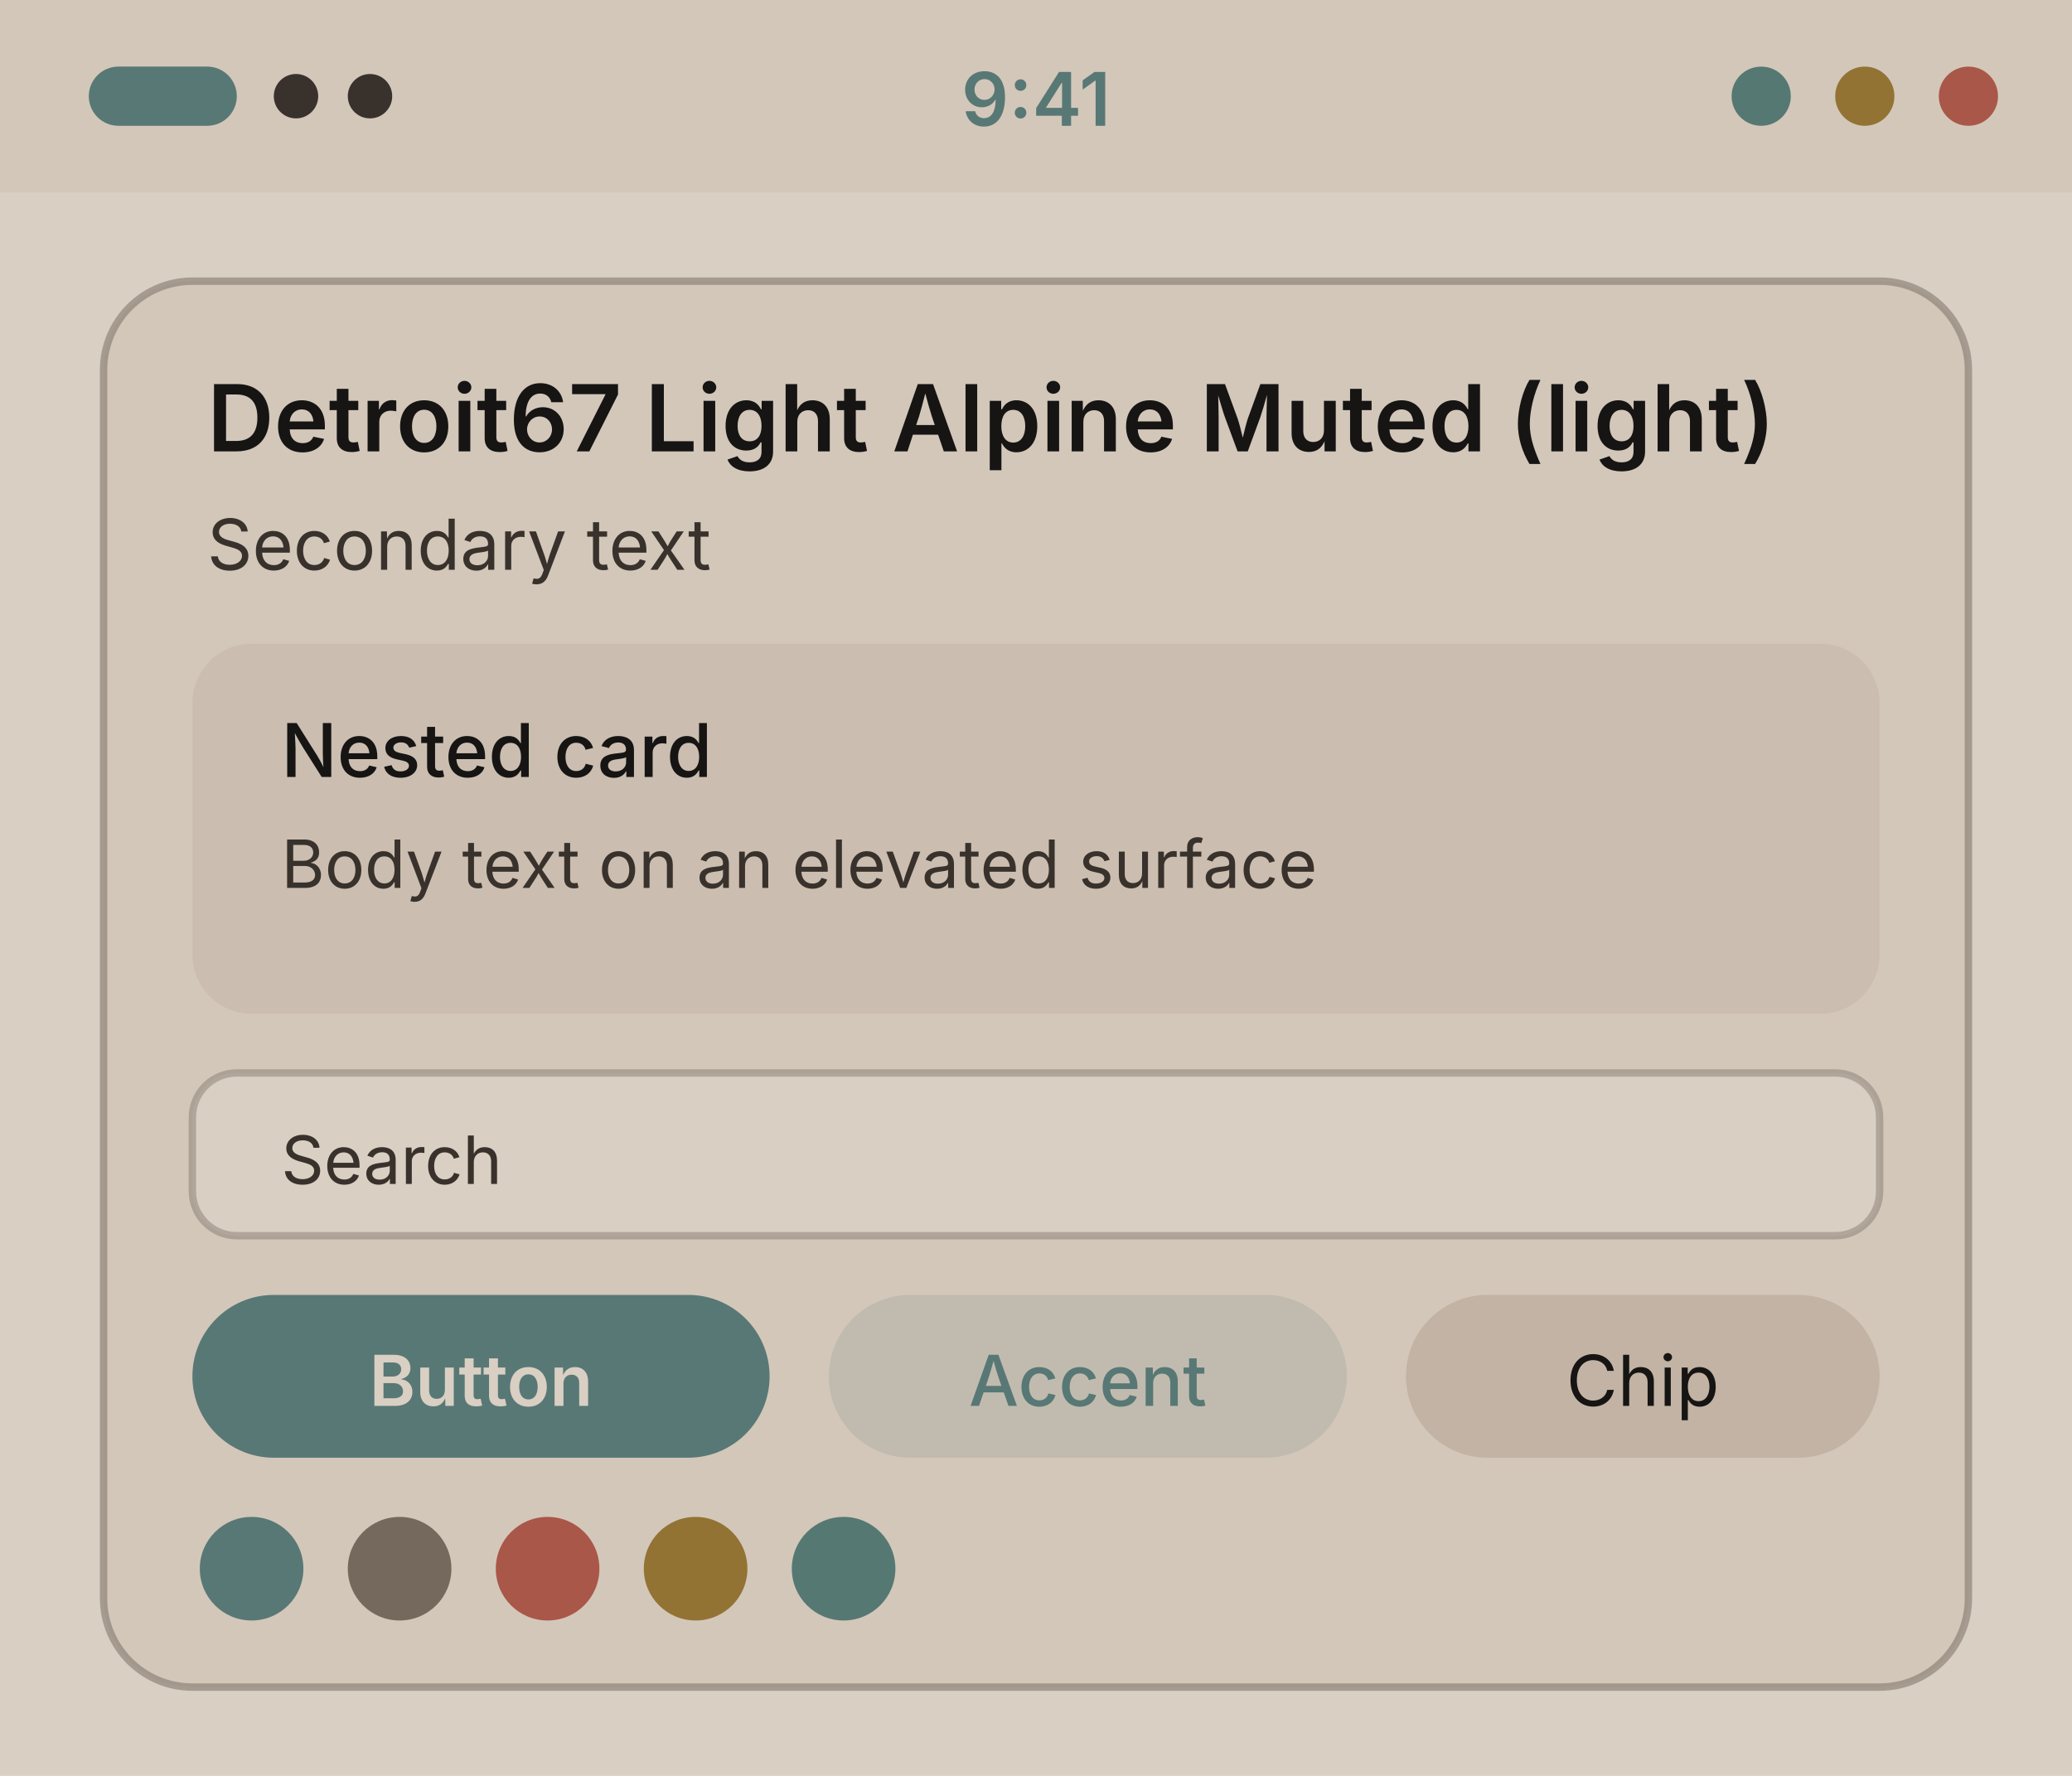
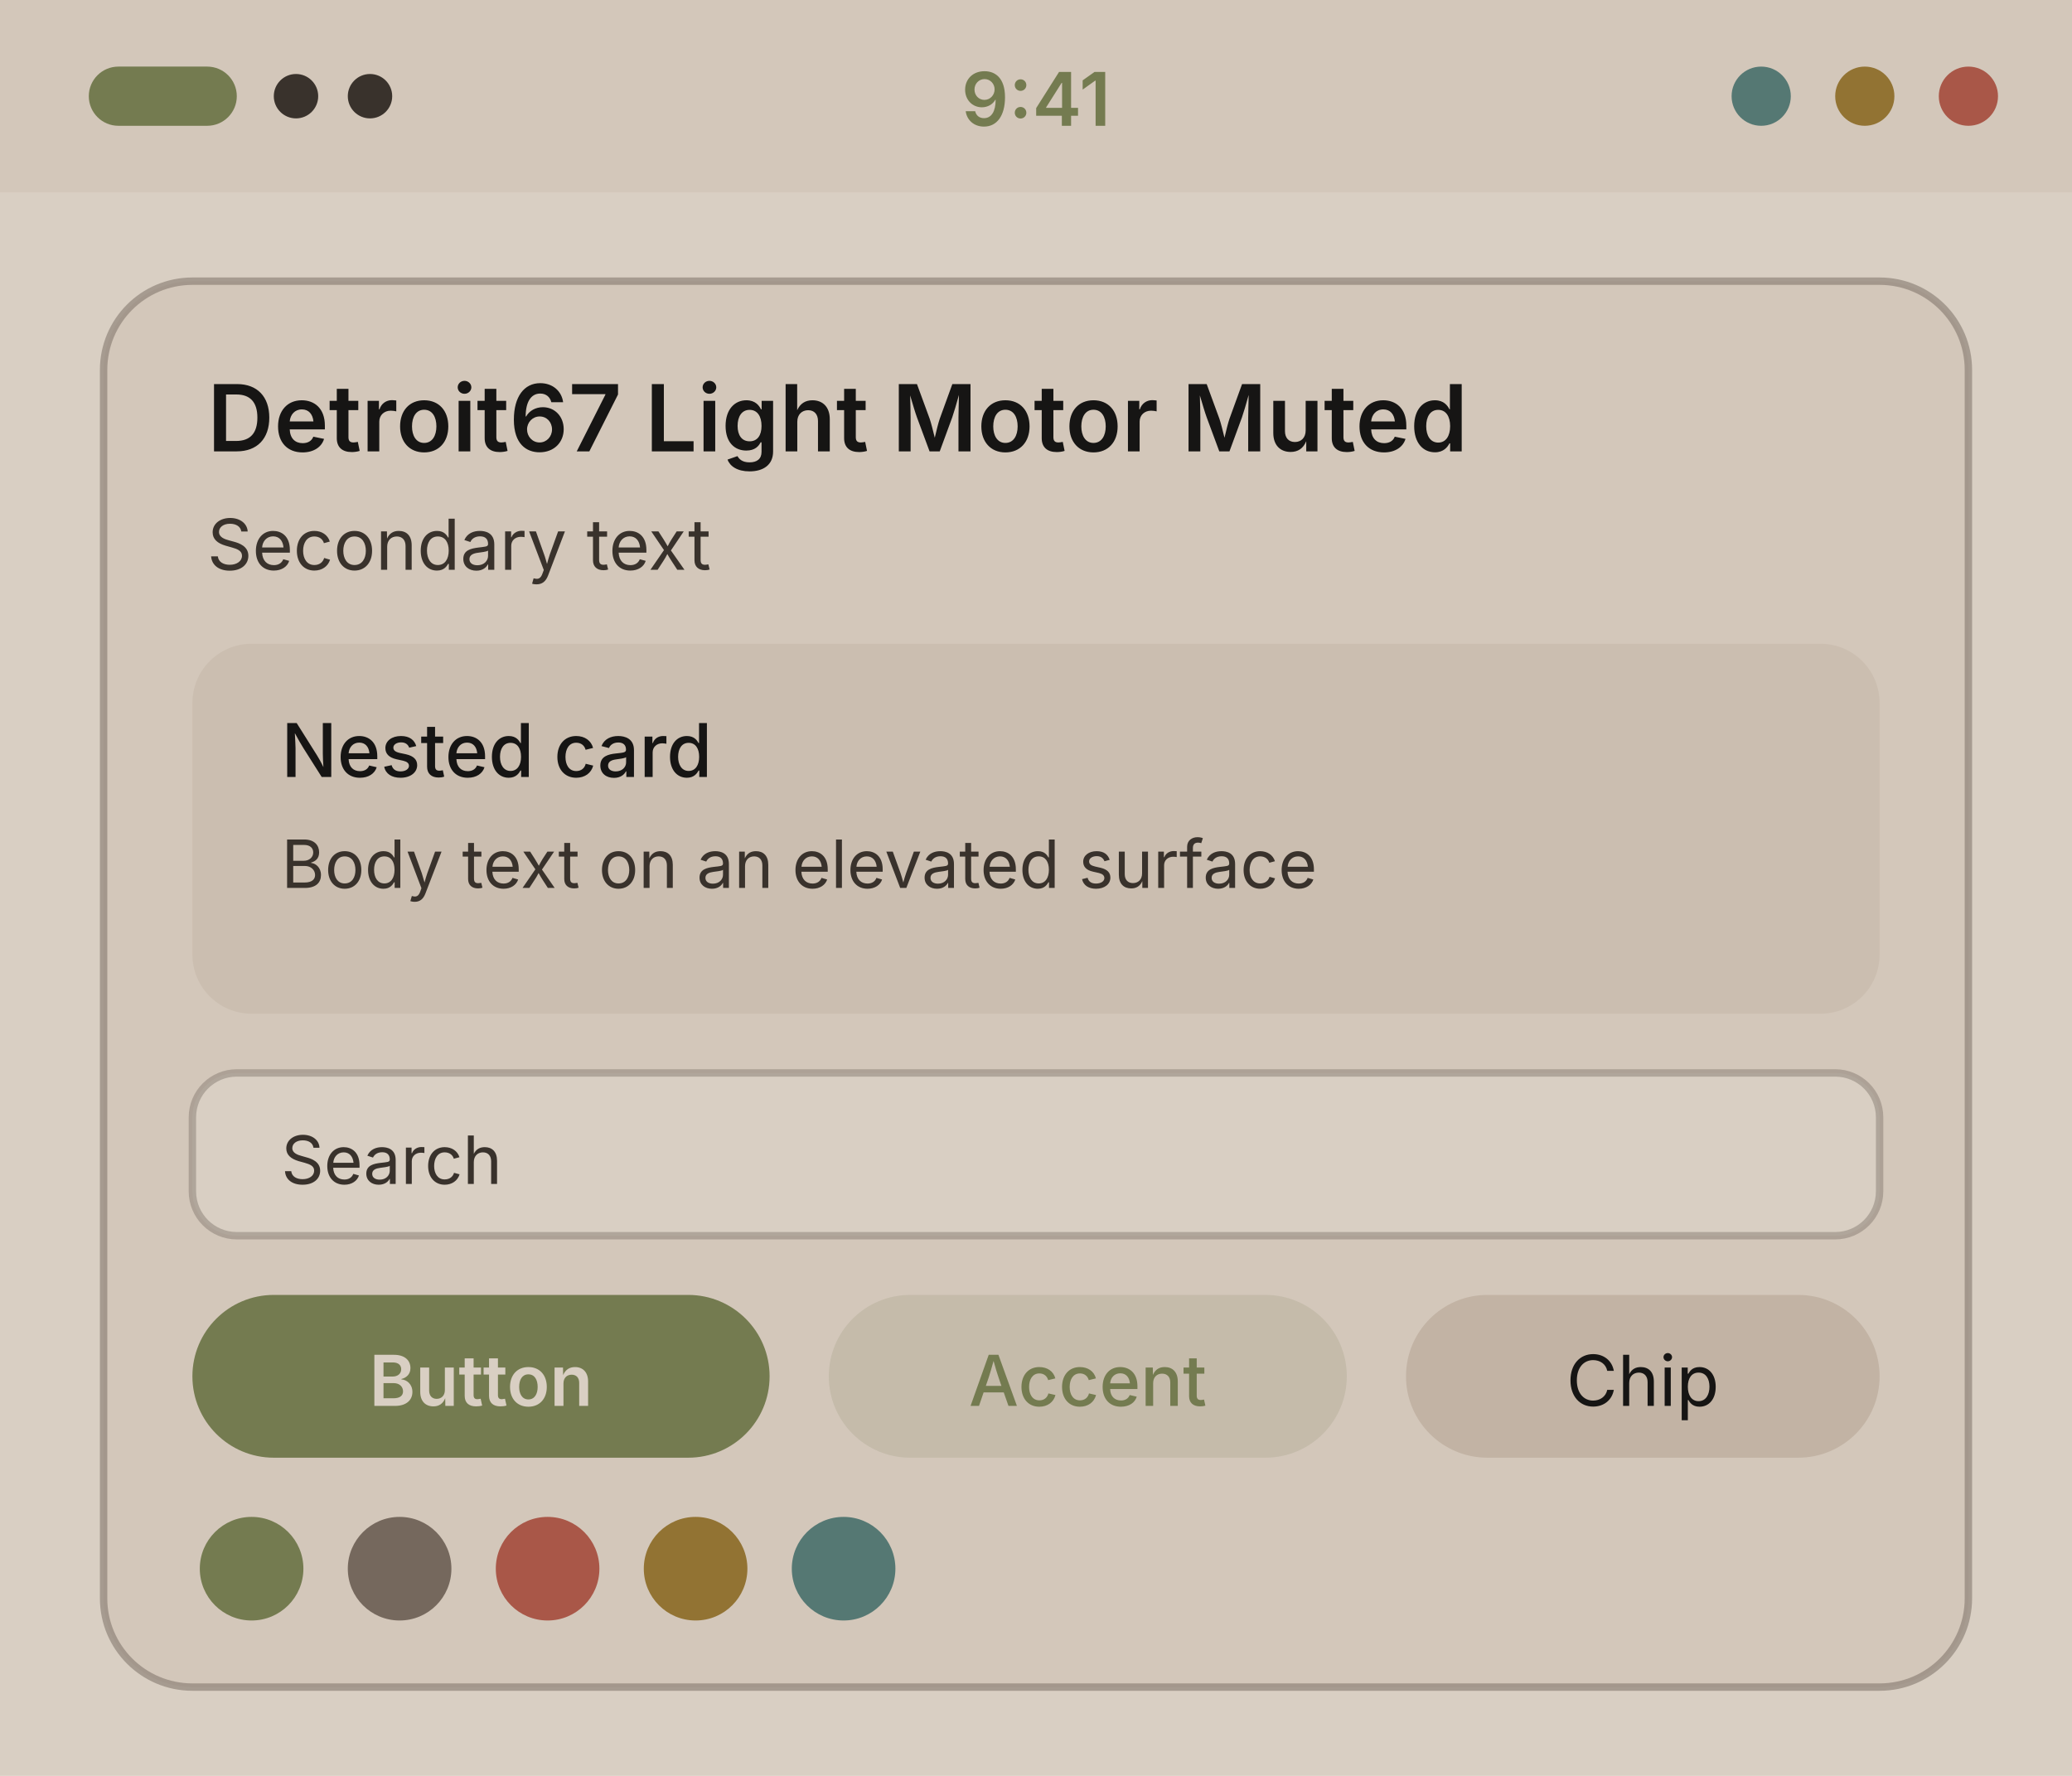
<svg xmlns="http://www.w3.org/2000/svg" width="280" height="240" viewBox="0 0 280 240">
  <g transform="translate(0, 0)">
    <rect width="280" height="240" fill="#D9CFC3" />
    <rect width="280" height="26" fill="#D3C7BA" />
-     <rect x="12" y="9" width="20" height="8" rx="4" fill="#587875" />
+     <rect x="12" y="9" width="20" height="8" rx="4" fill="#747B50" />
    <circle cx="40" cy="13" r="3" fill="#39322C" />
    <circle cx="50" cy="13" r="3" fill="#39322C" />
-     <text x="140" y="17" font-family="system-ui, -apple-system, Segoe UI, sans-serif" font-size="10" font-weight="600" text-anchor="middle" fill="#587875">9:41</text>
+     <text x="140" y="17" font-family="system-ui, -apple-system, Segoe UI, sans-serif" font-size="10" font-weight="600" text-anchor="middle" fill="#747B50">9:41</text>
    <circle cx="238" cy="13" r="4" fill="#557873" />
    <circle cx="252" cy="13" r="4" fill="#927333" />
    <circle cx="266" cy="13" r="4" fill="#A95748" />
    <rect x="14" y="38" width="252" height="190" rx="12" fill="#D3C7BA" stroke="#75695F" stroke-opacity="0.5" />
-     <text x="28" y="61" font-family="system-ui, -apple-system, Segoe UI, sans-serif" font-size="12.5" font-weight="600" fill="#161514">Detroit67 Light Alpine Muted (light)</text>
+     <text x="28" y="61" font-family="system-ui, -apple-system, Segoe UI, sans-serif" font-size="12.5" font-weight="600" fill="#161514">Detroit67 Light Motor Muted</text>
    <text x="28" y="77" font-family="system-ui, -apple-system, Segoe UI, sans-serif" font-size="9.5" fill="#39322C">Secondary text</text>
    <rect x="26" y="87" width="228" height="50" rx="8" fill="#CBBEB0" />
    <text x="38" y="105" font-family="system-ui, -apple-system, Segoe UI, sans-serif" font-size="10" font-weight="500" fill="#161514">Nested card</text>
    <text x="38" y="120" font-family="system-ui, -apple-system, Segoe UI, sans-serif" font-size="9" fill="#39322C">Body text on an elevated surface</text>
    <rect x="26" y="145" width="228" height="22" rx="6" fill="#D9CFC3" stroke="#75695F" stroke-opacity="0.4" />
    <text x="38" y="160" font-family="system-ui, -apple-system, Segoe UI, sans-serif" font-size="9" fill="#39322C">Search</text>
-     <rect x="26" y="175" width="78" height="22" rx="11" fill="#587875" />
+     <rect x="26" y="175" width="78" height="22" rx="11" fill="#747B50" />
    <text x="65" y="190" font-family="system-ui, -apple-system, Segoe UI, sans-serif" font-size="9.5" font-weight="600" text-anchor="middle" fill="#D9CFC3">Button</text>
-     <rect x="112" y="175" width="70" height="22" rx="11" fill="#587875" fill-opacity="0.15" />
-     <text x="147" y="190" font-family="system-ui, -apple-system, Segoe UI, sans-serif" font-size="9.5" font-weight="500" text-anchor="middle" fill="#587875">Accent</text>
+     <rect x="112" y="175" width="70" height="22" rx="11" fill="#747B50" fill-opacity="0.15" />
+     <text x="147" y="190" font-family="system-ui, -apple-system, Segoe UI, sans-serif" font-size="9.5" font-weight="500" text-anchor="middle" fill="#747B50">Accent</text>
    <rect x="190" y="175" width="64" height="22" rx="11" fill="#C2B3A4" />
    <text x="222" y="190" font-family="system-ui, -apple-system, Segoe UI, sans-serif" font-size="9.5" text-anchor="middle" fill="#161514">Chip</text>
-     <circle cx="34" cy="212" r="7" fill="#587875" />
+     <circle cx="34" cy="212" r="7" fill="#747B50" />
    <circle cx="54" cy="212" r="7" fill="#75685D" />
    <circle cx="74" cy="212" r="7" fill="#A95748" />
    <circle cx="94" cy="212" r="7" fill="#927333" />
    <circle cx="114" cy="212" r="7" fill="#557873" />
  </g>
</svg>
